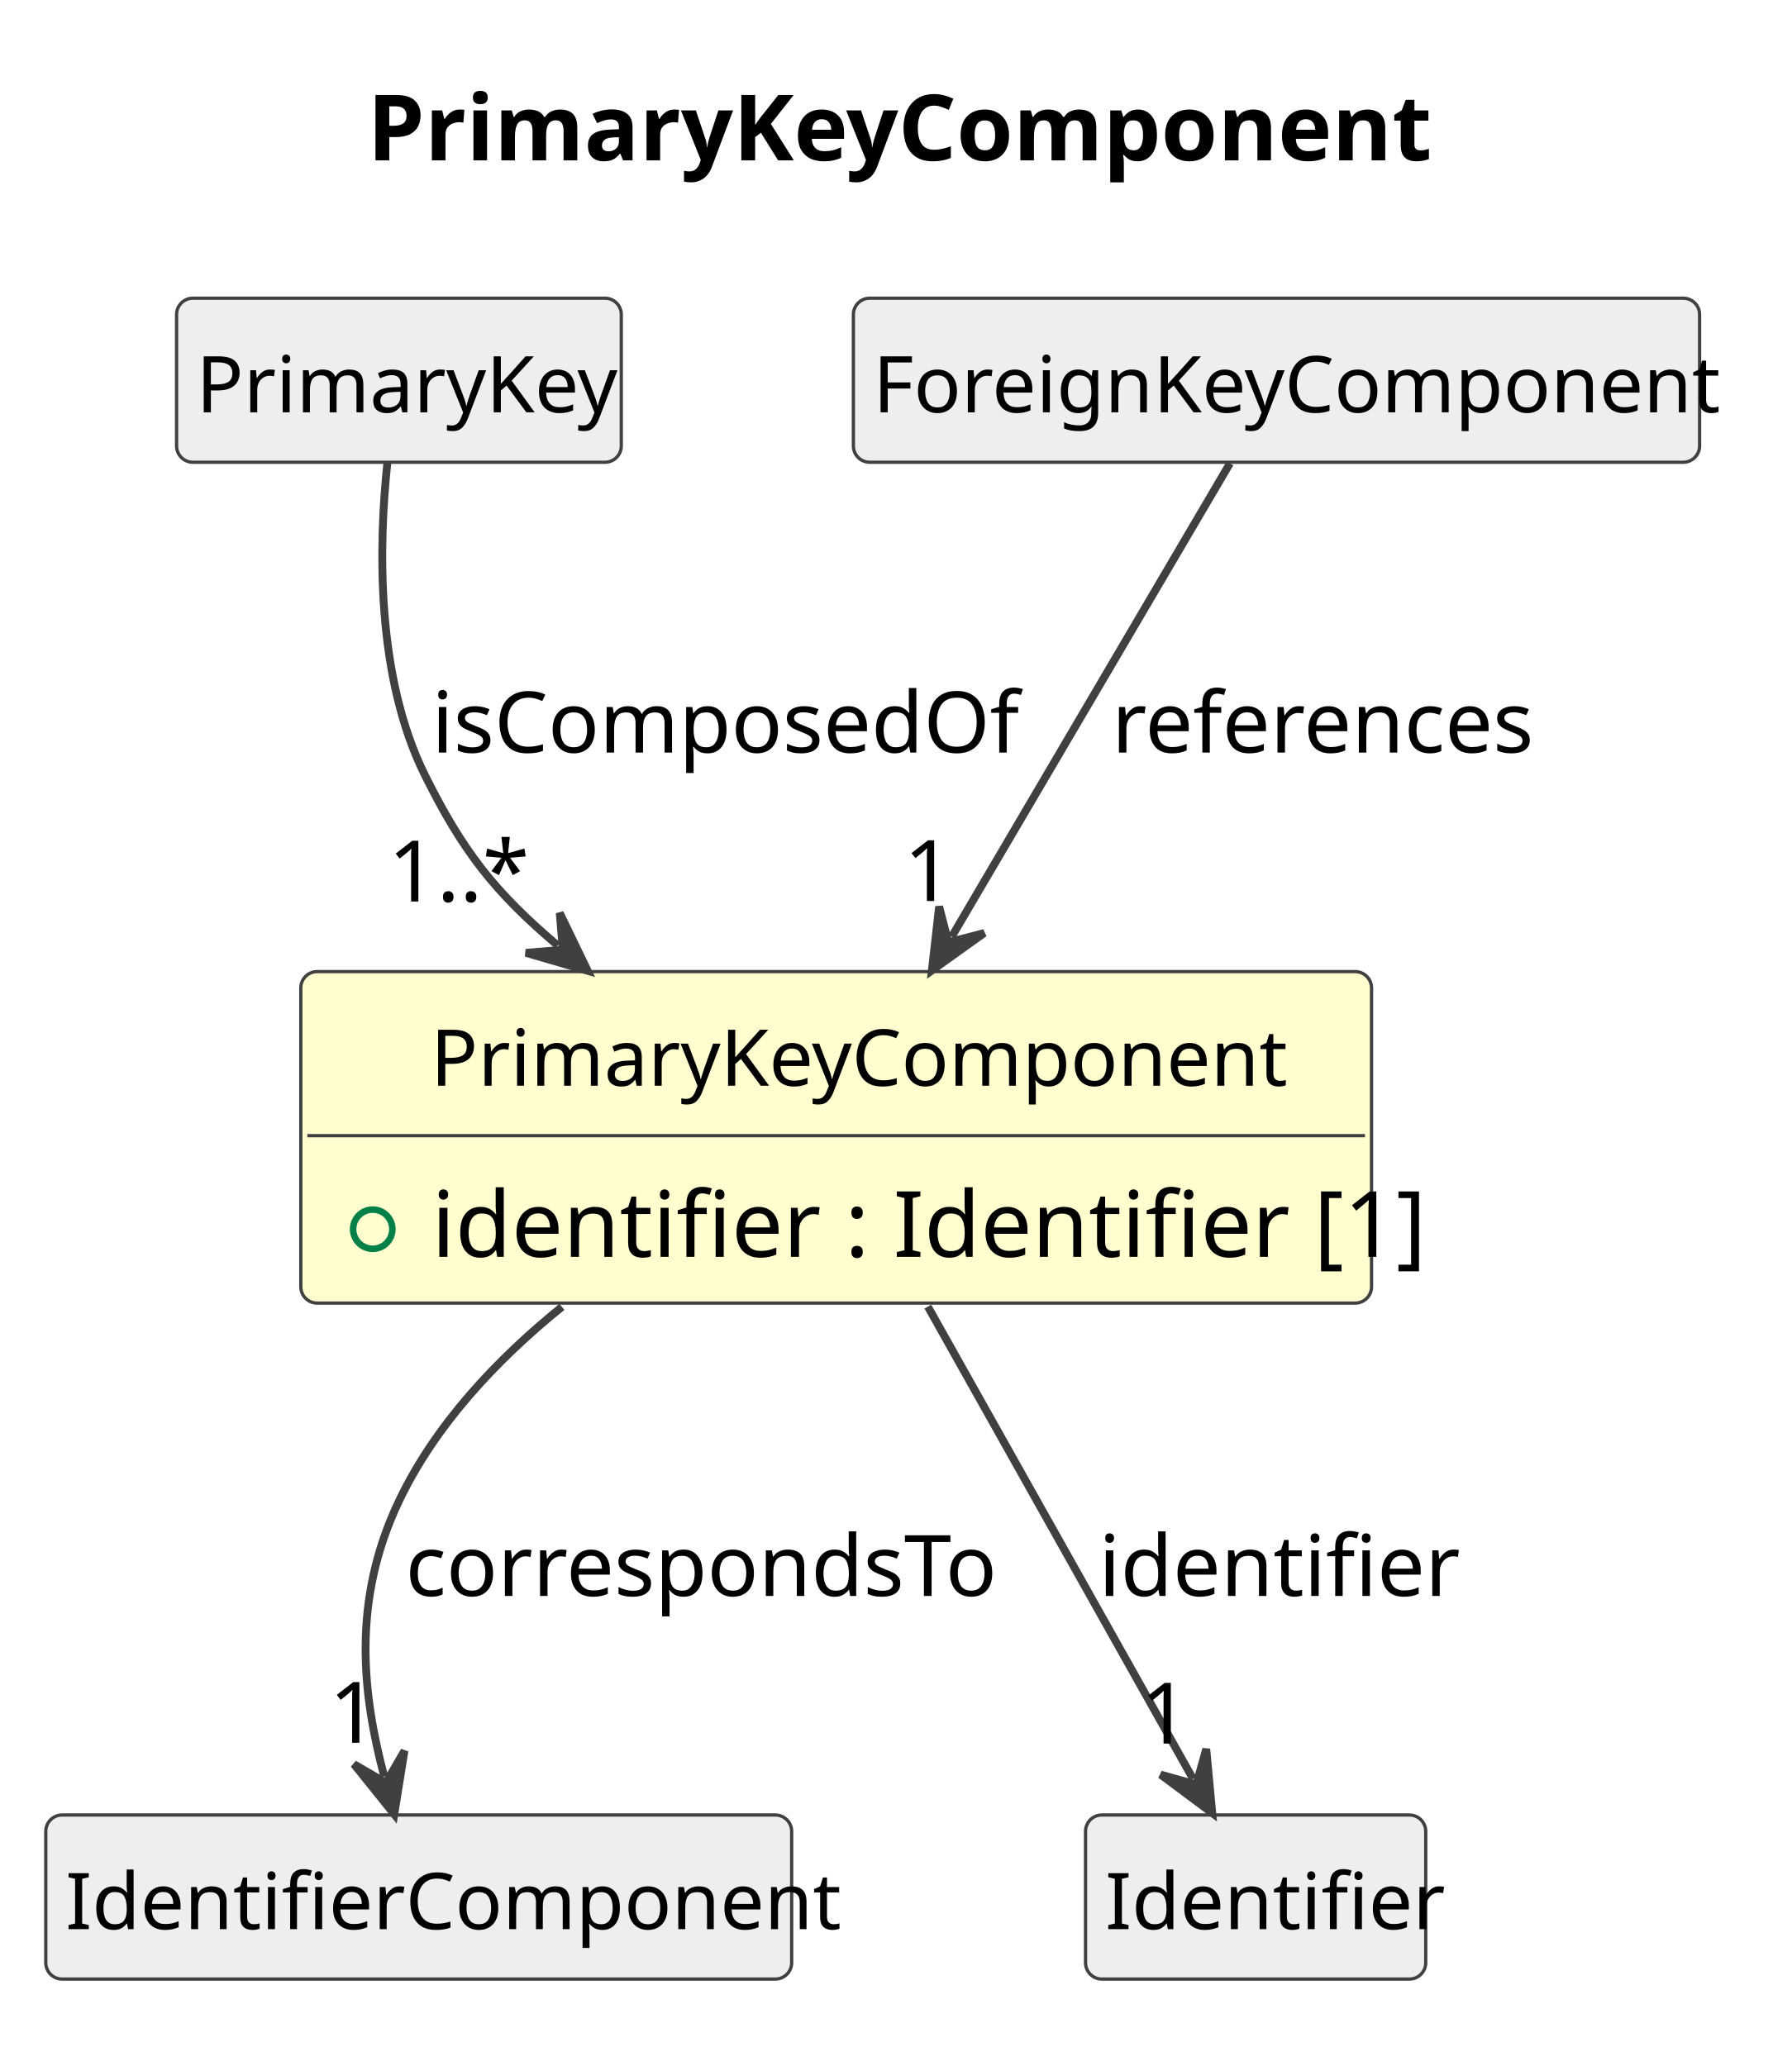
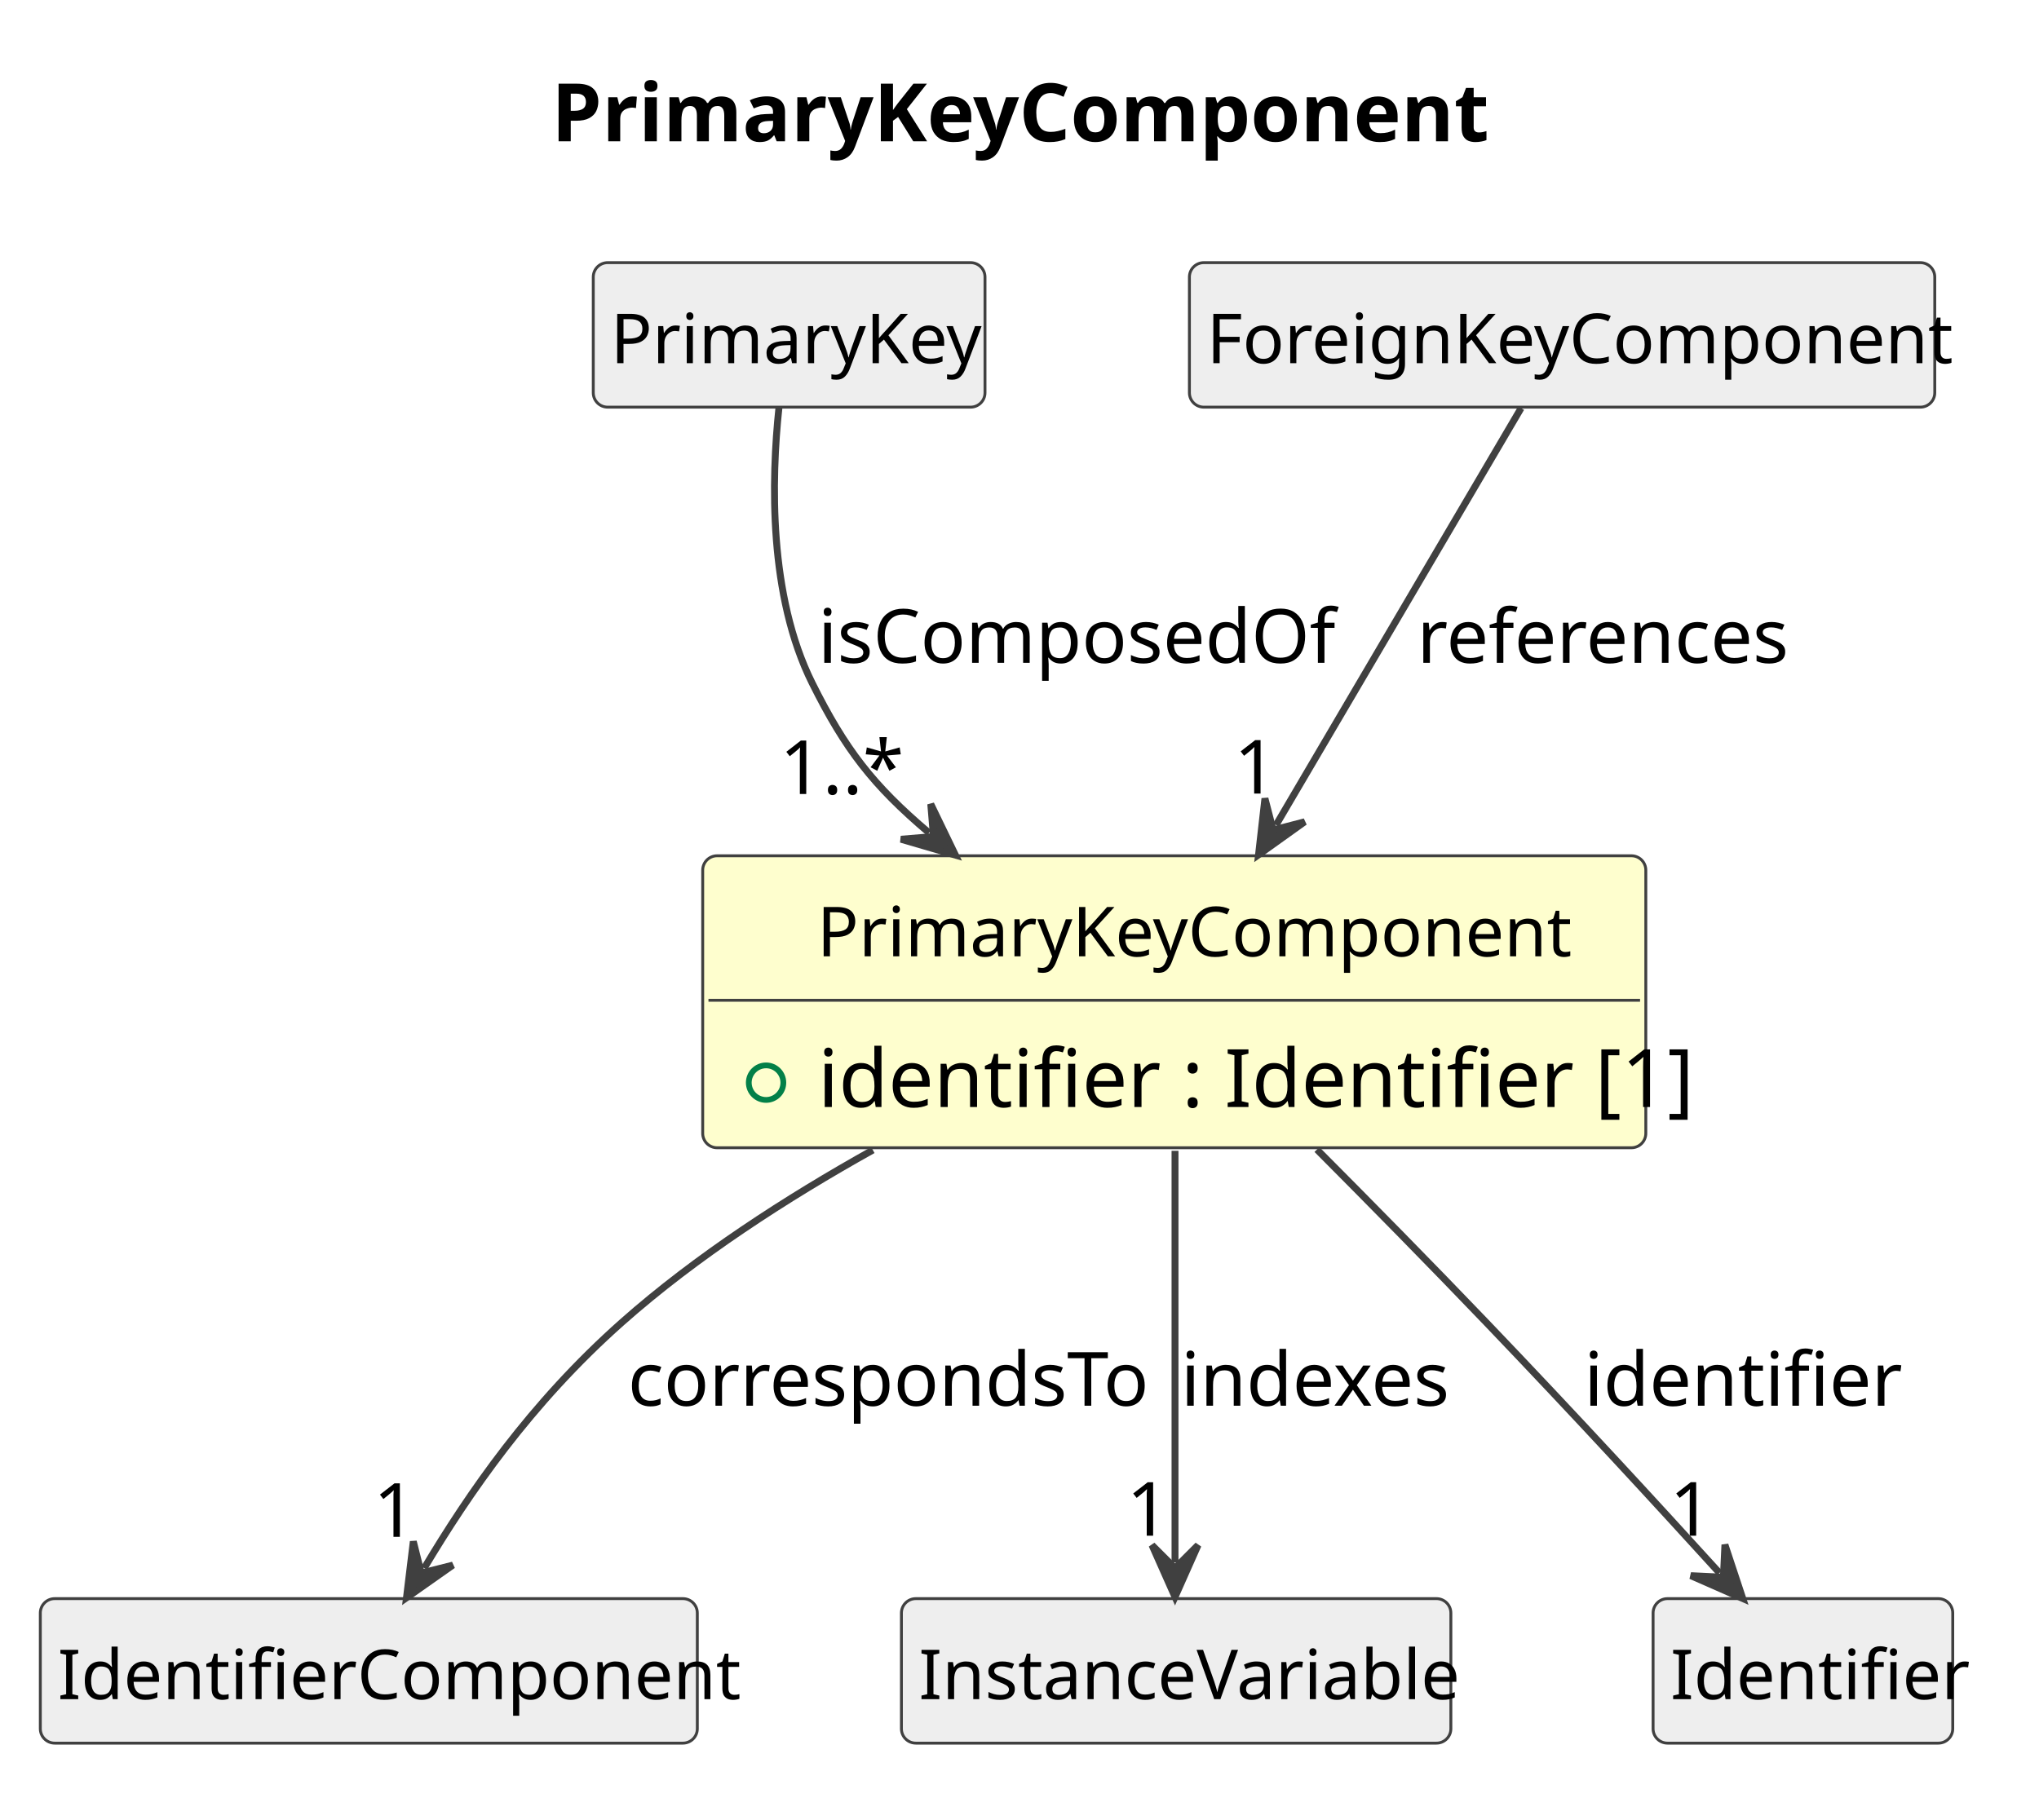
- <svg xmlns="http://www.w3.org/2000/svg" contentStyleType="text/css" data-diagram-type="CLASS" height="316px" preserveAspectRatio="none" style="width:274px;height:316px;background:#FFFFFF;" version="1.1" viewBox="0 0 274 316" width="274px" zoomAndPan="magnify">
+ <svg xmlns="http://www.w3.org/2000/svg" contentStyleType="text/css" data-diagram-type="CLASS" height="316px" preserveAspectRatio="none" style="width:354px;height:316px;background:#FFFFFF;" version="1.1" viewBox="0 0 354 316" width="354px" zoomAndPan="magnify">
  <defs />
  <g>
    <g class="title" data-source-line="1">
-       <text fill="#000000" font-family="sans-serif" font-size="14" font-weight="700" lengthAdjust="spacing" textLength="155.593" x="56.156" y="24.533">PrimaryKeyComponent</text>
+       <text fill="#000000" font-family="sans-serif" font-size="14" font-weight="700" lengthAdjust="spacing" textLength="155.593" x="95.716" y="24.533">PrimaryKeyComponent</text>
    </g>
    <g class="entity" data-qualified-name="PrimaryKeyComponent" data-source-line="12" id="ent0002">
-       <rect fill="#FEFECE" height="50.703" rx="2.5" ry="2.5" style="stroke:#404040;stroke-width:0.5;" width="163.737" x="46" y="148.609" />
-       <text fill="#000000" font-family="sans-serif" font-size="12" lengthAdjust="spacing" textLength="124.049" x="65.844" y="166.066">PrimaryKeyComponent</text>
-       <line style="stroke:#404040;stroke-width:0.5;" x1="47" x2="208.737" y1="173.703" y2="173.703" />
+       <rect fill="#FEFECE" height="50.703" rx="2.5" ry="2.5" style="stroke:#404040;stroke-width:0.5;" width="163.737" x="122" y="148.609" />
+       <text fill="#000000" font-family="sans-serif" font-size="12" lengthAdjust="spacing" textLength="124.049" x="141.844" y="166.066">PrimaryKeyComponent</text>
+       <line style="stroke:#404040;stroke-width:0.5;" x1="123" x2="284.737" y1="173.703" y2="173.703" />
      <g data-visibility-modifier="PUBLIC_FIELD">
-         <ellipse cx="57" cy="188.008" fill="none" rx="3" ry="3" style="stroke:#038048;stroke-width:1;" />
+         <ellipse cx="133" cy="188.008" fill="none" rx="3" ry="3" style="stroke:#038048;stroke-width:1;" />
      </g>
-       <text fill="#000000" font-family="sans-serif" font-size="14" lengthAdjust="spacing" textLength="137.737" x="66" y="192.236">identifier : Identifier [1]</text>
+       <text fill="#000000" font-family="sans-serif" font-size="14" lengthAdjust="spacing" textLength="137.737" x="142" y="192.236">identifier : Identifier [1]</text>
    </g>
    <g class="entity" data-qualified-name="PrimaryKey" data-source-line="15" id="ent0003">
-       <rect fill="#EEEEEE" height="25.094" rx="2.5" ry="2.5" style="stroke:#404040;stroke-width:0.5;" width="68.01" x="27" y="45.609" />
-       <text fill="#000000" font-family="sans-serif" font-size="12" lengthAdjust="spacing" textLength="62.01" x="30" y="63.066">PrimaryKey</text>
+       <rect fill="#EEEEEE" height="25.094" rx="2.5" ry="2.5" style="stroke:#404040;stroke-width:0.5;" width="68.01" x="103" y="45.609" />
+       <text fill="#000000" font-family="sans-serif" font-size="12" lengthAdjust="spacing" textLength="62.01" x="106" y="63.066">PrimaryKey</text>
    </g>
    <g class="entity" data-qualified-name="IdentifierComponent" data-source-line="17" id="ent0005">
      <rect fill="#EEEEEE" height="25.094" rx="2.5" ry="2.5" style="stroke:#404040;stroke-width:0.5;" width="114.064" x="7" y="277.609" />
      <text fill="#000000" font-family="sans-serif" font-size="12" lengthAdjust="spacing" textLength="108.064" x="10" y="295.066">IdentifierComponent</text>
    </g>
-     <g class="entity" data-qualified-name="ForeignKeyComponent" data-source-line="19" id="ent0007">
-       <rect fill="#EEEEEE" height="25.094" rx="2.5" ry="2.5" style="stroke:#404040;stroke-width:0.5;" width="129.404" x="130.5" y="45.609" />
-       <text fill="#000000" font-family="sans-serif" font-size="12" lengthAdjust="spacing" textLength="123.404" x="133.5" y="63.066">ForeignKeyComponent</text>
+     <g class="entity" data-qualified-name="InstanceVariable" data-source-line="19" id="ent0007">
+       <rect fill="#EEEEEE" height="25.094" rx="2.5" ry="2.5" style="stroke:#404040;stroke-width:0.5;" width="95.391" x="156.5" y="277.609" />
+       <text fill="#000000" font-family="sans-serif" font-size="12" lengthAdjust="spacing" textLength="89.391" x="159.5" y="295.066">InstanceVariable</text>
    </g>
-     <g class="entity" data-qualified-name="Identifier" data-source-line="21" id="ent0009">
-       <rect fill="#EEEEEE" height="25.094" rx="2.5" ry="2.5" style="stroke:#404040;stroke-width:0.5;" width="52.025" x="166" y="277.609" />
-       <text fill="#000000" font-family="sans-serif" font-size="12" lengthAdjust="spacing" textLength="46.025" x="169" y="295.066">Identifier</text>
+     <g class="entity" data-qualified-name="ForeignKeyComponent" data-source-line="21" id="ent0009">
+       <rect fill="#EEEEEE" height="25.094" rx="2.5" ry="2.5" style="stroke:#404040;stroke-width:0.5;" width="129.404" x="206.5" y="45.609" />
+       <text fill="#000000" font-family="sans-serif" font-size="12" lengthAdjust="spacing" textLength="123.404" x="209.5" y="63.066">ForeignKeyComponent</text>
+     </g>
+     <g class="entity" data-qualified-name="Identifier" data-source-line="23" id="ent0011">
+       <rect fill="#EEEEEE" height="25.094" rx="2.5" ry="2.5" style="stroke:#404040;stroke-width:0.5;" width="52.025" x="287" y="277.609" />
+       <text fill="#000000" font-family="sans-serif" font-size="12" lengthAdjust="spacing" textLength="46.025" x="290" y="295.066">Identifier</text>
    </g>
    <g class="link" data-entity-1="ent0003" data-entity-2="ent0002" data-link-type="dependency" data-source-line="16" id="lnk4">
-       <path codeLine="16" d="M59.24,70.749 C57.91,83.269 57.43,103.409 65,118.609 C70.74,130.129 75.53,136.353 85.3,144.623" fill="none" id="PrimaryKey-to-PrimaryKeyComponent" style="stroke:#404040;stroke-width:1.2;" />
-       <polygon fill="#404040" points="89.88,148.499,85.595,139.632,86.064,145.269,80.426,145.738,89.88,148.499" style="stroke:#404040;stroke-width:1.2;" />
-       <text fill="#000000" font-family="sans-serif" font-size="13" lengthAdjust="spacing" textLength="85.979" x="66" y="115.105">isComposedOf</text>
-       <text fill="#000000" font-family="sans-serif" font-size="13" lengthAdjust="spacing" textLength="19.513" x="59.367" y="137.881">1..*</text>
+       <path codeLine="16" d="M135.24,70.749 C133.91,83.269 133.43,103.409 141,118.609 C146.74,130.129 151.53,136.353 161.3,144.623" fill="none" id="PrimaryKey-to-PrimaryKeyComponent" style="stroke:#404040;stroke-width:1.2;" />
+       <polygon fill="#404040" points="165.88,148.499,161.595,139.632,162.064,145.269,156.426,145.738,165.88,148.499" style="stroke:#404040;stroke-width:1.2;" />
+       <text fill="#000000" font-family="sans-serif" font-size="13" lengthAdjust="spacing" textLength="85.979" x="142" y="115.105">isComposedOf</text>
+       <text fill="#000000" font-family="sans-serif" font-size="13" lengthAdjust="spacing" textLength="19.513" x="135.367" y="137.881">1..*</text>
    </g>
    <g class="link" data-entity-1="ent0002" data-entity-2="ent0005" data-link-type="dependency" data-source-line="18" id="lnk6">
-       <path codeLine="18" d="M85.93,199.889 C75.92,207.989 66.54,217.969 61,229.609 C53.71,244.929 55.455,259.239 58.755,271.709" fill="none" id="PrimaryKeyComponent-to-IdentifierComponent" style="stroke:#404040;stroke-width:1.2;" />
-       <polygon fill="#404040" points="60.29,277.509,61.854,267.786,59.011,272.676,54.121,269.832,60.29,277.509" style="stroke:#404040;stroke-width:1.2;" />
-       <text fill="#000000" font-family="sans-serif" font-size="13" lengthAdjust="spacing" textLength="86.709" x="62" y="244.105">correspondsTo</text>
-       <text fill="#000000" font-family="sans-serif" font-size="13" lengthAdjust="spacing" textLength="7.23" x="50.35" y="266.56">1</text>
+       <path codeLine="18" d="M151.54,199.709 C136.61,208.039 120.91,218.169 108,229.609 C92.04,243.759 81.36,259.42 73.65,272.31" fill="none" id="PrimaryKeyComponent-to-IdentifierComponent" style="stroke:#404040;stroke-width:1.2;" />
+       <polygon fill="#404040" points="70.57,277.459,78.623,271.789,73.137,273.168,71.757,267.682,70.57,277.459" style="stroke:#404040;stroke-width:1.2;" />
+       <text fill="#000000" font-family="sans-serif" font-size="13" lengthAdjust="spacing" textLength="86.709" x="109" y="244.105">correspondsTo</text>
+       <text fill="#000000" font-family="sans-serif" font-size="13" lengthAdjust="spacing" textLength="7.23" x="64.811" y="266.874">1</text>
    </g>
-     <g class="link" data-entity-1="ent0007" data-entity-2="ent0002" data-link-type="dependency" data-source-line="20" id="lnk8">
-       <path codeLine="20" d="M188.08,70.879 C177.38,89.079 159.631,119.297 145.541,143.267" fill="none" id="ForeignKeyComponent-to-PrimaryKeyComponent" style="stroke:#404040;stroke-width:1.2;" />
-       <polygon fill="#404040" points="142.5,148.439,150.509,142.708,145.034,144.129,143.612,138.654,142.5,148.439" style="stroke:#404040;stroke-width:1.2;" />
-       <text fill="#000000" font-family="sans-serif" font-size="13" lengthAdjust="spacing" textLength="61.42" x="170" y="115.105">references</text>
-       <text fill="#000000" font-family="sans-serif" font-size="13" lengthAdjust="spacing" textLength="7.23" x="138.241" y="137.806">1</text>
+     <g class="link" data-entity-1="ent0002" data-entity-2="ent0007" data-link-type="dependency" data-source-line="20" id="lnk8">
+       <path codeLine="20" d="M204,199.849 C204,223.809 204,253.129 204,271.319" fill="none" id="PrimaryKeyComponent-to-InstanceVariable" style="stroke:#404040;stroke-width:1.2;" />
+       <polygon fill="#404040" points="204,277.319,208,268.319,204,272.319,200,268.319,204,277.319" style="stroke:#404040;stroke-width:1.2;" />
+       <text fill="#000000" font-family="sans-serif" font-size="13" lengthAdjust="spacing" textLength="44.808" x="205" y="244.105">indexes</text>
+       <text fill="#000000" font-family="sans-serif" font-size="13" lengthAdjust="spacing" textLength="7.23" x="195.59" y="266.679">1</text>
    </g>
-     <g class="link" data-entity-1="ent0002" data-entity-2="ent0009" data-link-type="dependency" data-source-line="22" id="lnk10">
-       <path codeLine="22" d="M141.89,199.849 C155.34,223.809 172.233,253.897 182.443,272.087" fill="none" id="PrimaryKeyComponent-to-Identifier" style="stroke:#404040;stroke-width:1.2;" />
-       <polygon fill="#404040" points="185.38,277.319,184.463,267.513,182.933,272.959,177.487,271.429,185.38,277.319" style="stroke:#404040;stroke-width:1.2;" />
-       <text fill="#000000" font-family="sans-serif" font-size="13" lengthAdjust="spacing" textLength="49.137" x="168" y="244.105">identifier</text>
-       <text fill="#000000" font-family="sans-serif" font-size="13" lengthAdjust="spacing" textLength="7.23" x="174.435" y="266.679">1</text>
+     <g class="link" data-entity-1="ent0009" data-entity-2="ent0002" data-link-type="dependency" data-source-line="22" id="lnk10">
+       <path codeLine="22" d="M264.08,70.879 C253.38,89.079 235.631,119.297 221.541,143.267" fill="none" id="ForeignKeyComponent-to-PrimaryKeyComponent" style="stroke:#404040;stroke-width:1.2;" />
+       <polygon fill="#404040" points="218.5,148.439,226.509,142.708,221.034,144.129,219.612,138.654,218.5,148.439" style="stroke:#404040;stroke-width:1.2;" />
+       <text fill="#000000" font-family="sans-serif" font-size="13" lengthAdjust="spacing" textLength="61.42" x="246" y="115.105">references</text>
+       <text fill="#000000" font-family="sans-serif" font-size="13" lengthAdjust="spacing" textLength="7.23" x="214.241" y="137.806">1</text>
+     </g>
+     <g class="link" data-entity-1="ent0002" data-entity-2="ent0011" data-link-type="dependency" data-source-line="24" id="lnk12">
+       <path codeLine="24" d="M228.64,199.619 C237.92,208.939 248.51,219.699 258,229.609 C273.76,246.069 287.563,261.091 298.533,273.151" fill="none" id="PrimaryKeyComponent-to-Identifier" style="stroke:#404040;stroke-width:1.2;" />
+       <polygon fill="#404040" points="302.57,277.589,299.473,268.24,299.206,273.891,293.555,273.623,302.57,277.589" style="stroke:#404040;stroke-width:1.2;" />
+       <text fill="#000000" font-family="sans-serif" font-size="13" lengthAdjust="spacing" textLength="49.137" x="275" y="244.105">identifier</text>
+       <text fill="#000000" font-family="sans-serif" font-size="13" lengthAdjust="spacing" textLength="7.23" x="289.866" y="266.673">1</text>
    </g>
  </g>
</svg>
